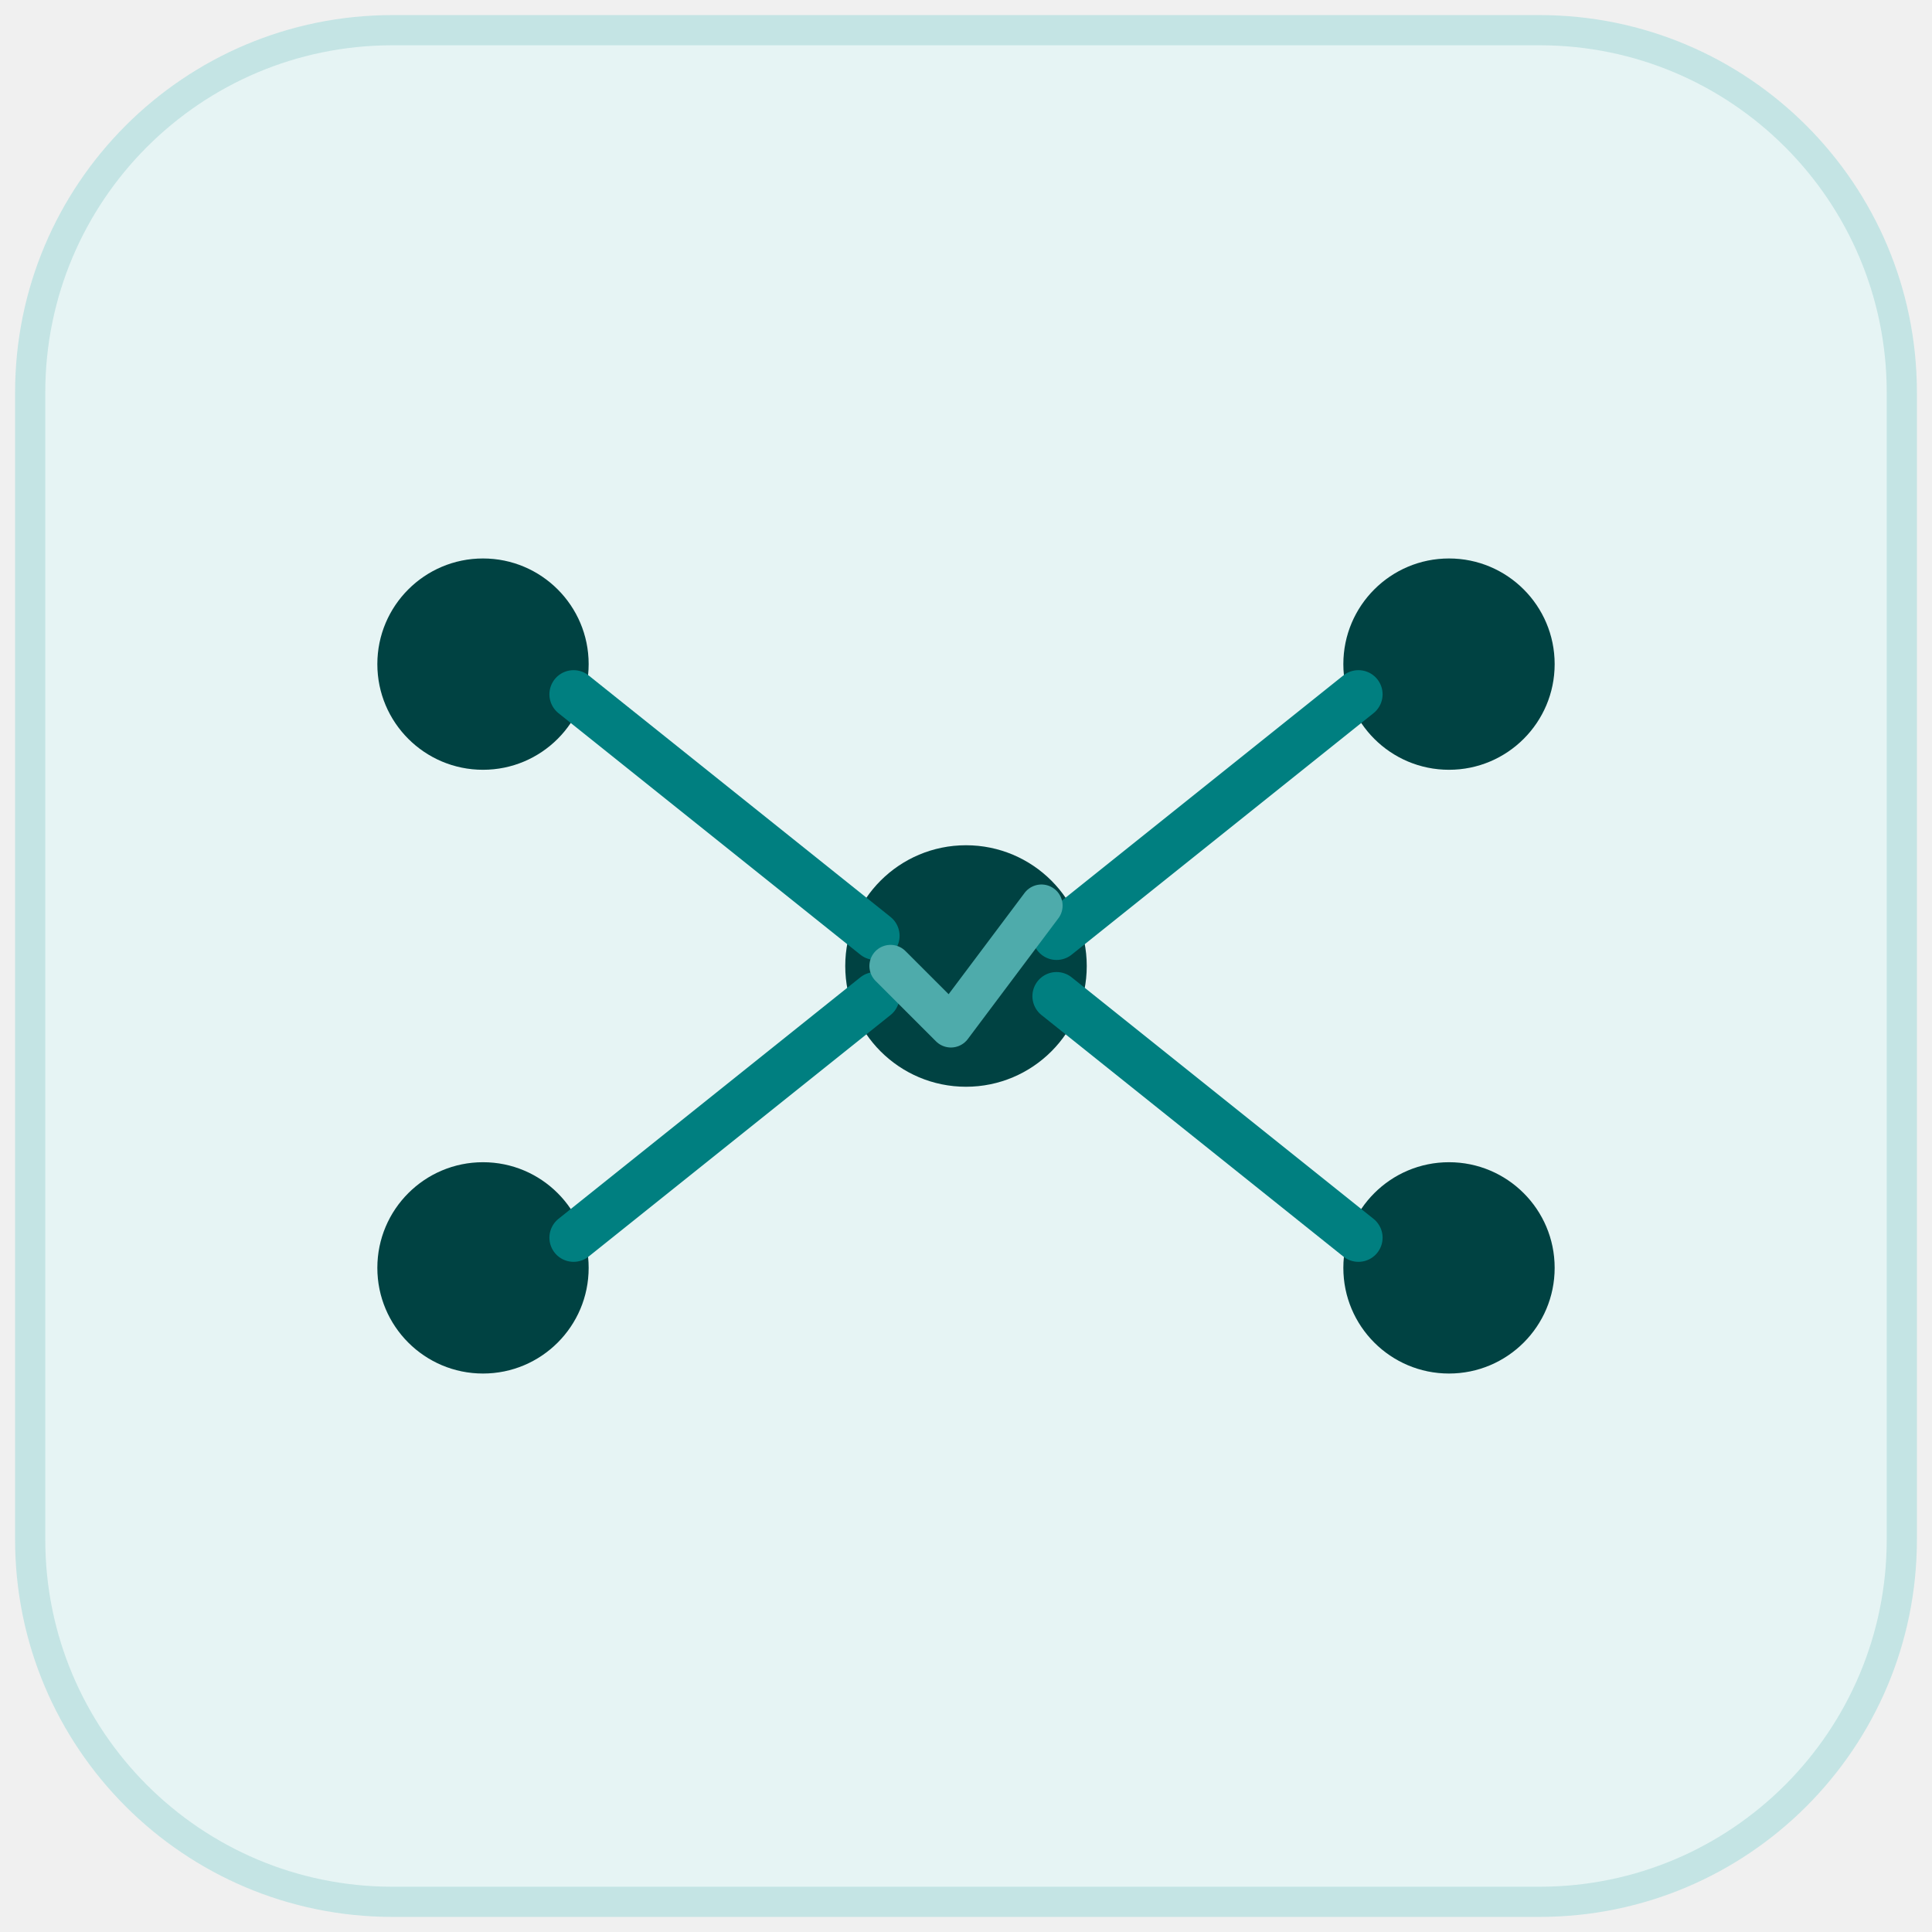
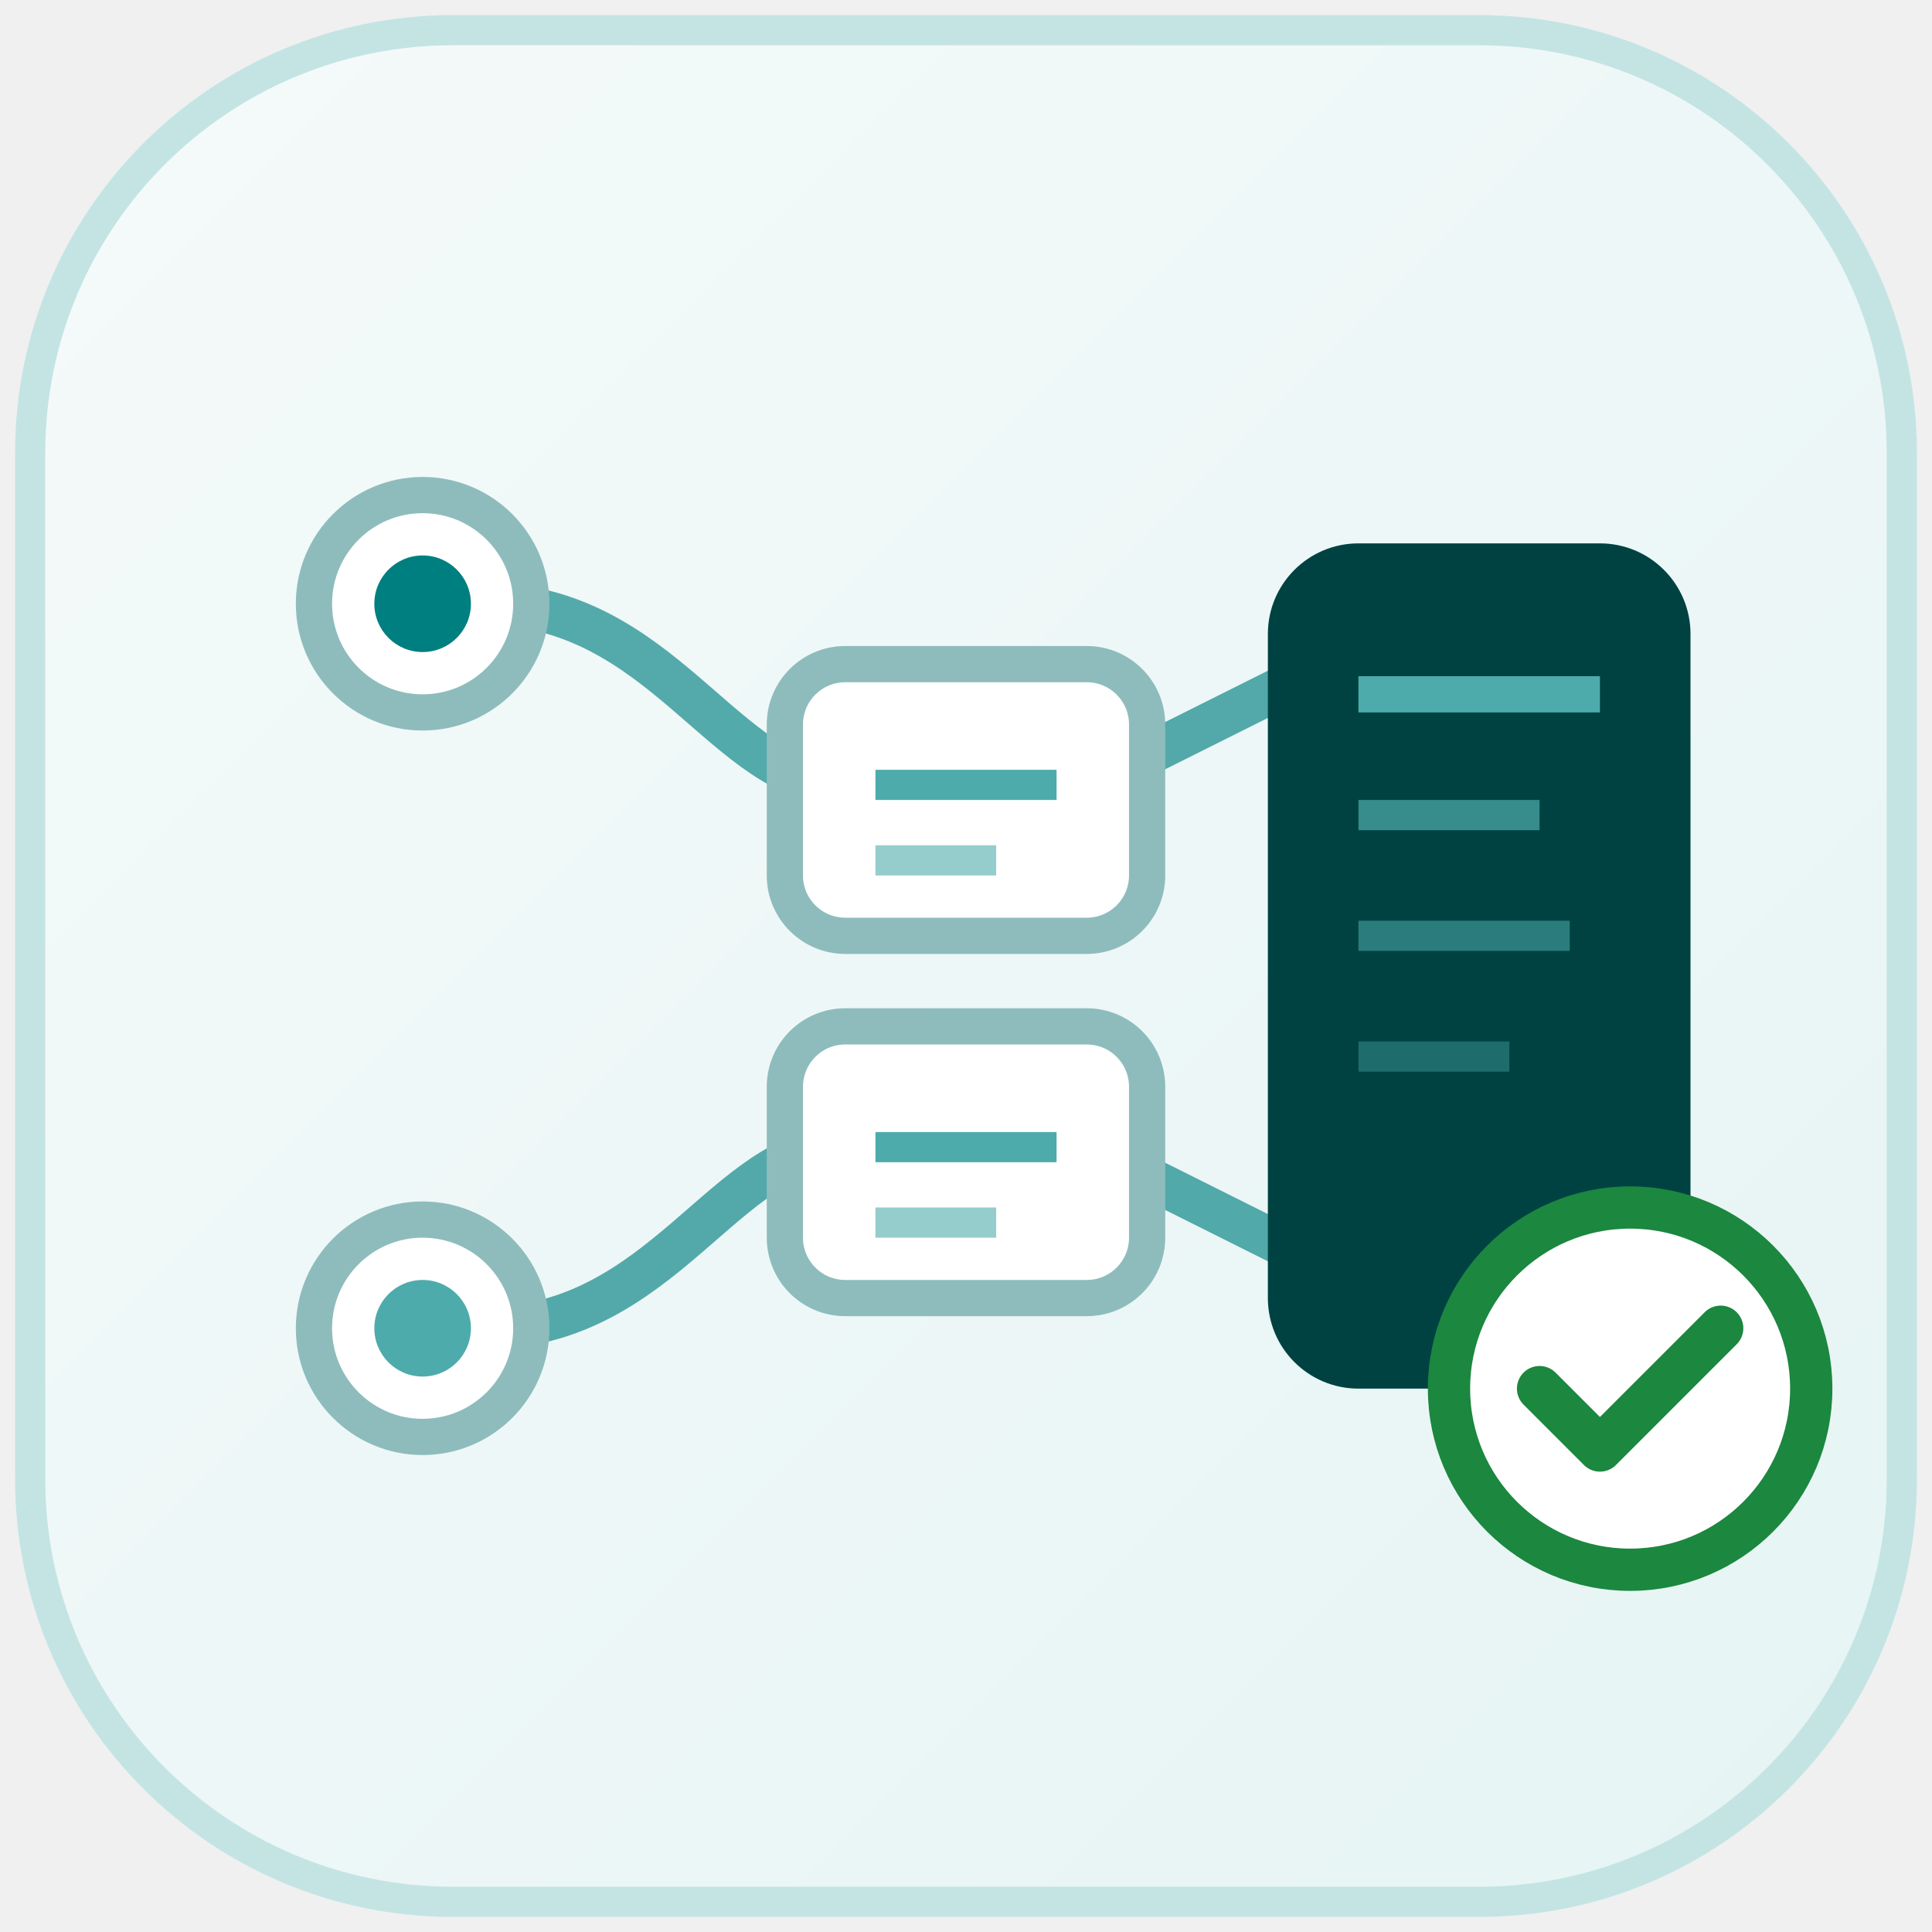
<svg xmlns="http://www.w3.org/2000/svg" viewBox="0 0 64 64" role="img" aria-label="Analytics engineering">
-   <rect x="1" y="1" width="62" height="62" rx="12" fill="#e6f4f4" stroke="#c4e4e4" stroke-width="1" />
-   <g fill="#004242">
-     <circle cx="16" cy="22" r="3.5" />
-     <circle cx="16" cy="42" r="3.5" />
-     <circle cx="32" cy="32" r="4" />
-     <circle cx="48" cy="22" r="3.5" />
-     <circle cx="48" cy="42" r="3.5" />
+   <defs>
+     <linearGradient id="ia-bg" x1="0" y1="0" x2="1" y2="1">
+       <stop offset="0%" stop-color="#f5fafa" />
+       <stop offset="100%" stop-color="#e6f4f4" />
+     </linearGradient>
+   </defs>
+   <rect x="1" y="1" width="62" height="62" rx="14" fill="url(#ia-bg)" stroke="#c4e4e4" stroke-width="1" />
+   <g stroke="#007F80" stroke-width="1.4" fill="none" stroke-linecap="round" opacity="0.65">
+     <path d="M 16 20 C 22 20, 24 26, 28 26" />
+     <path d="M 16 44 C 22 44, 24 38, 28 38" />
+     <path d="M 36 26 L 44 22" />
+     <path d="M 36 38 L 44 42" />
  </g>
-   <g stroke="#007F80" stroke-width="1.6" fill="none" stroke-linecap="round">
-     <line x1="19" y1="23" x2="29" y2="31" />
-     <line x1="19" y1="41" x2="29" y2="33" />
-     <line x1="35" y1="31" x2="45" y2="23" />
-     <line x1="35" y1="33" x2="45" y2="41" />
+   <g>
+     <circle cx="14" cy="20" r="3.6" fill="#ffffff" stroke="#8ebcbc" stroke-width="1.2" />
+     <circle cx="14" cy="20" r="1.6" fill="#007F80" />
+     <circle cx="14" cy="44" r="3.6" fill="#ffffff" stroke="#8ebcbc" stroke-width="1.2" />
+     <circle cx="14" cy="44" r="1.6" fill="#4eabab" />
  </g>
-   <g stroke="#4eabab" stroke-width="1.4" fill="none" stroke-linecap="round" stroke-linejoin="round">
-     <polyline points="29.5,32 31.5,34 34.5,30" />
+   <g>
+     <rect x="26" y="22" width="12" height="9" rx="2" fill="#ffffff" stroke="#8ebcbc" stroke-width="1.2" />
+     <line x1="29" y1="26" x2="35" y2="26" stroke="#4eabab" stroke-width="1" />
+     <line x1="29" y1="28.5" x2="33" y2="28.5" stroke="#4eabab" stroke-width="1" opacity="0.6" />
+     <rect x="26" y="34" width="12" height="9" rx="2" fill="#ffffff" stroke="#8ebcbc" stroke-width="1.2" />
+     <line x1="29" y1="38" x2="35" y2="38" stroke="#4eabab" stroke-width="1" />
+     <line x1="29" y1="40.5" x2="33" y2="40.5" stroke="#4eabab" stroke-width="1" opacity="0.6" />
  </g>
+   <rect x="42" y="18" width="14" height="28" rx="3" fill="#004242" />
+   <line x1="45" y1="23" x2="53" y2="23" stroke="#4eabab" stroke-width="1.2" />
+   <line x1="45" y1="27" x2="51" y2="27" stroke="#4eabab" stroke-width="1" opacity="0.7" />
+   <line x1="45" y1="31" x2="52" y2="31" stroke="#4eabab" stroke-width="1" opacity="0.55" />
+   <line x1="45" y1="35" x2="50" y2="35" stroke="#4eabab" stroke-width="1" opacity="0.4" />
+   <circle cx="54" cy="46" r="6" fill="#ffffff" stroke="#1b873f" stroke-width="1.4" />
+   <polyline points="51,46 53,48 57,44" fill="none" stroke="#1b873f" stroke-width="1.5" stroke-linecap="round" stroke-linejoin="round" />
</svg>
